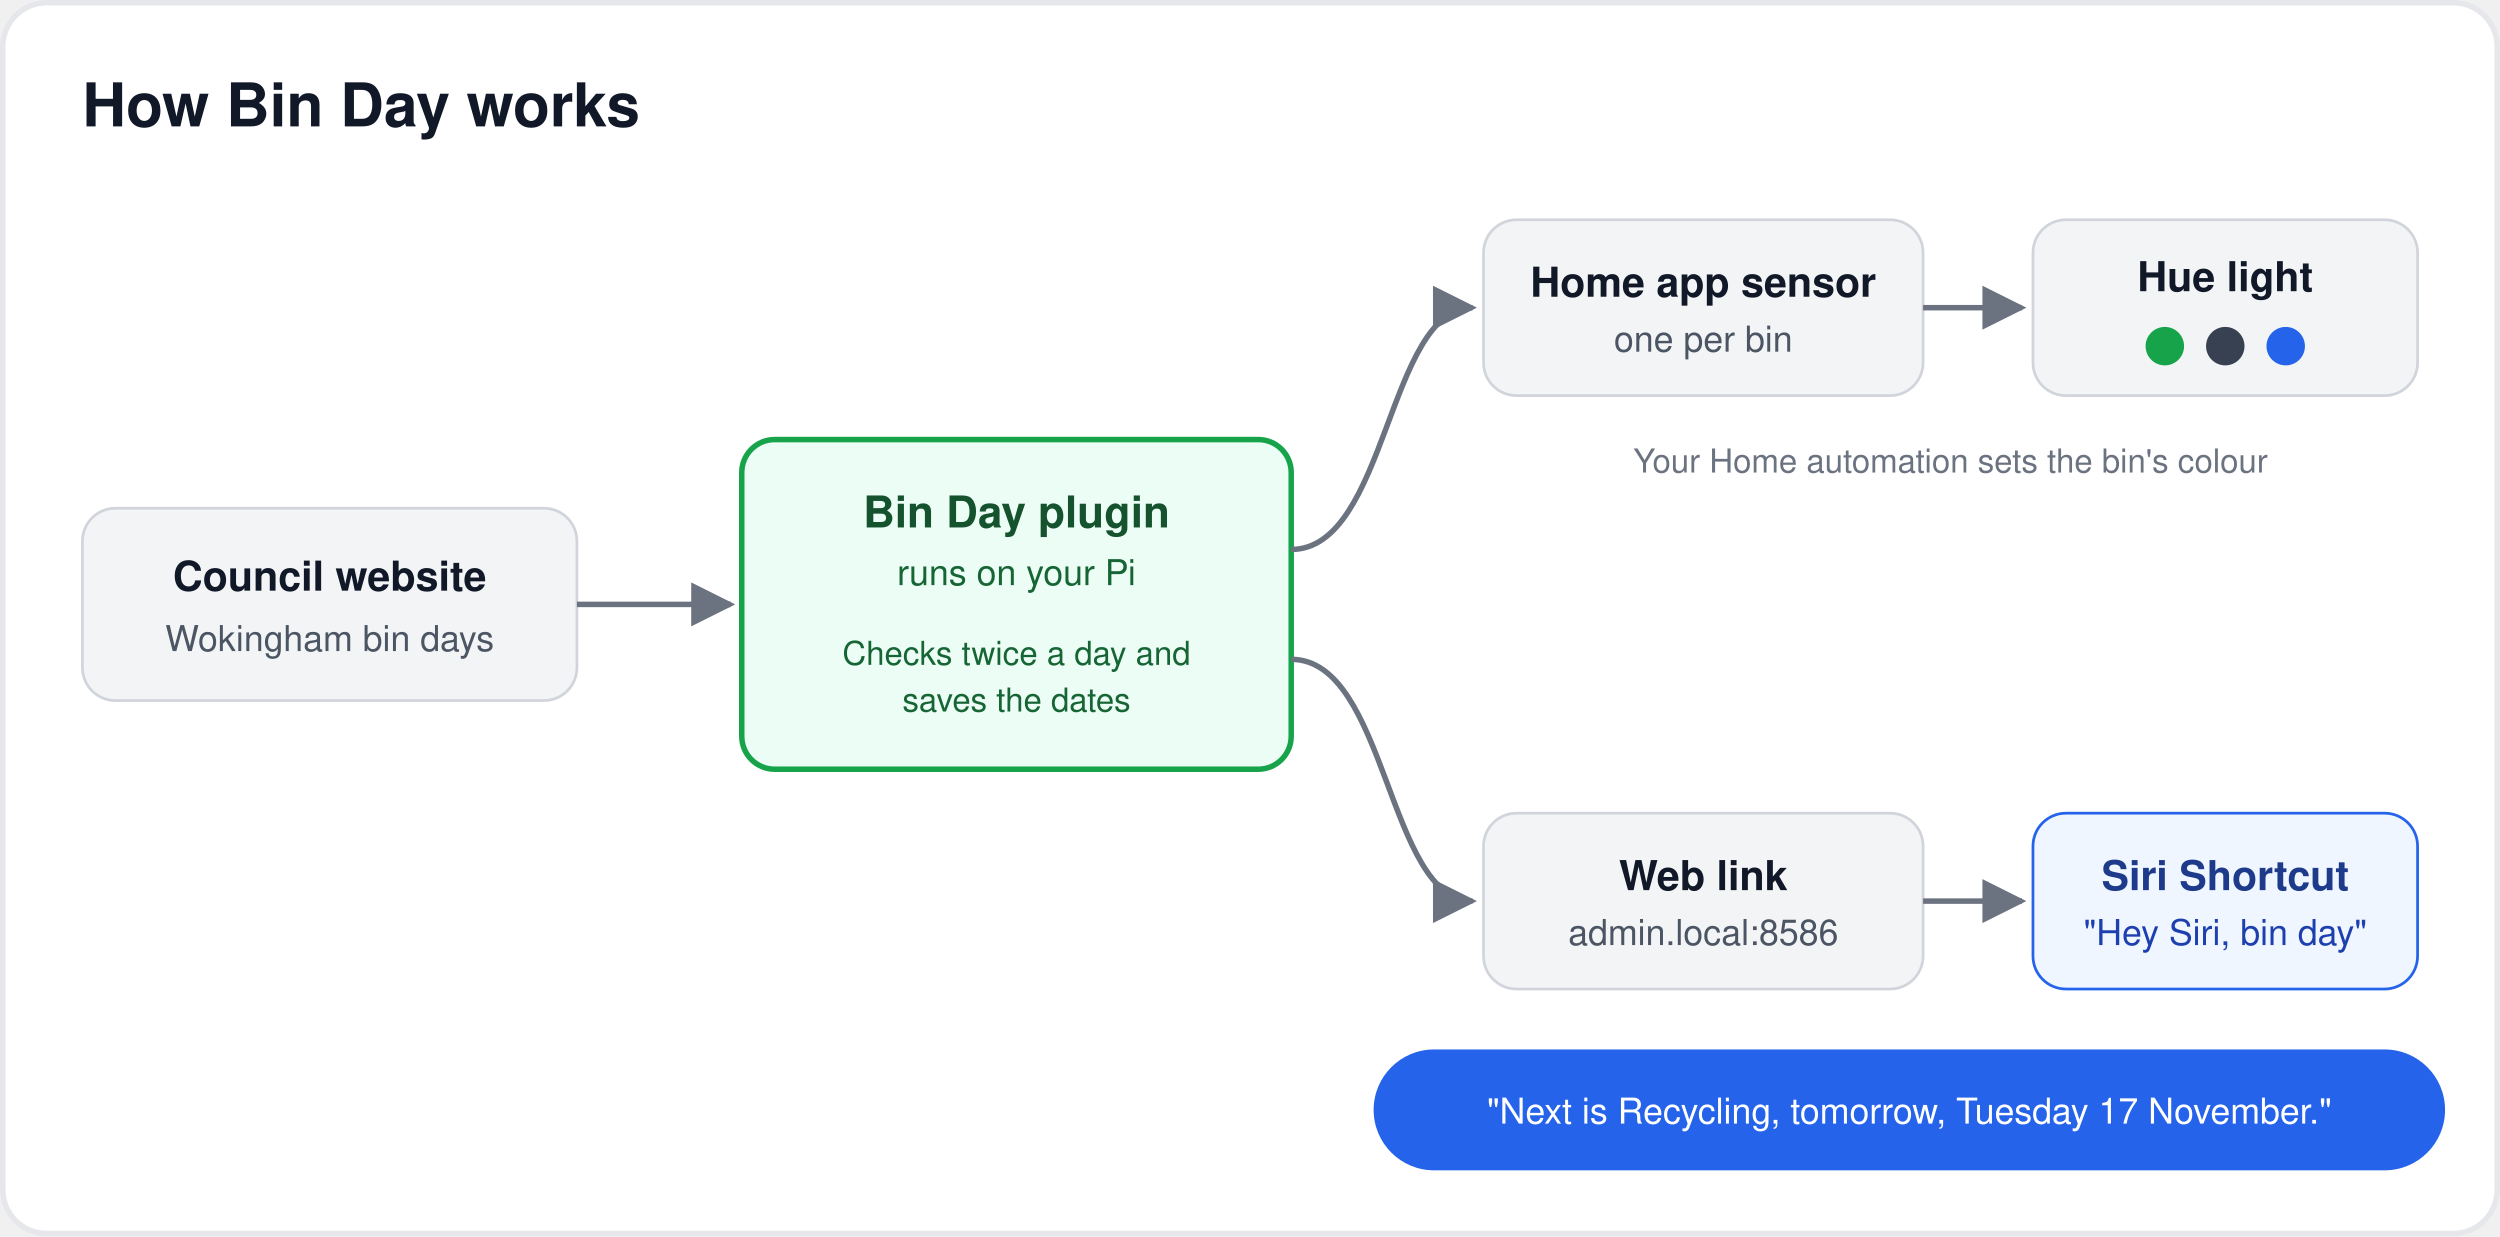
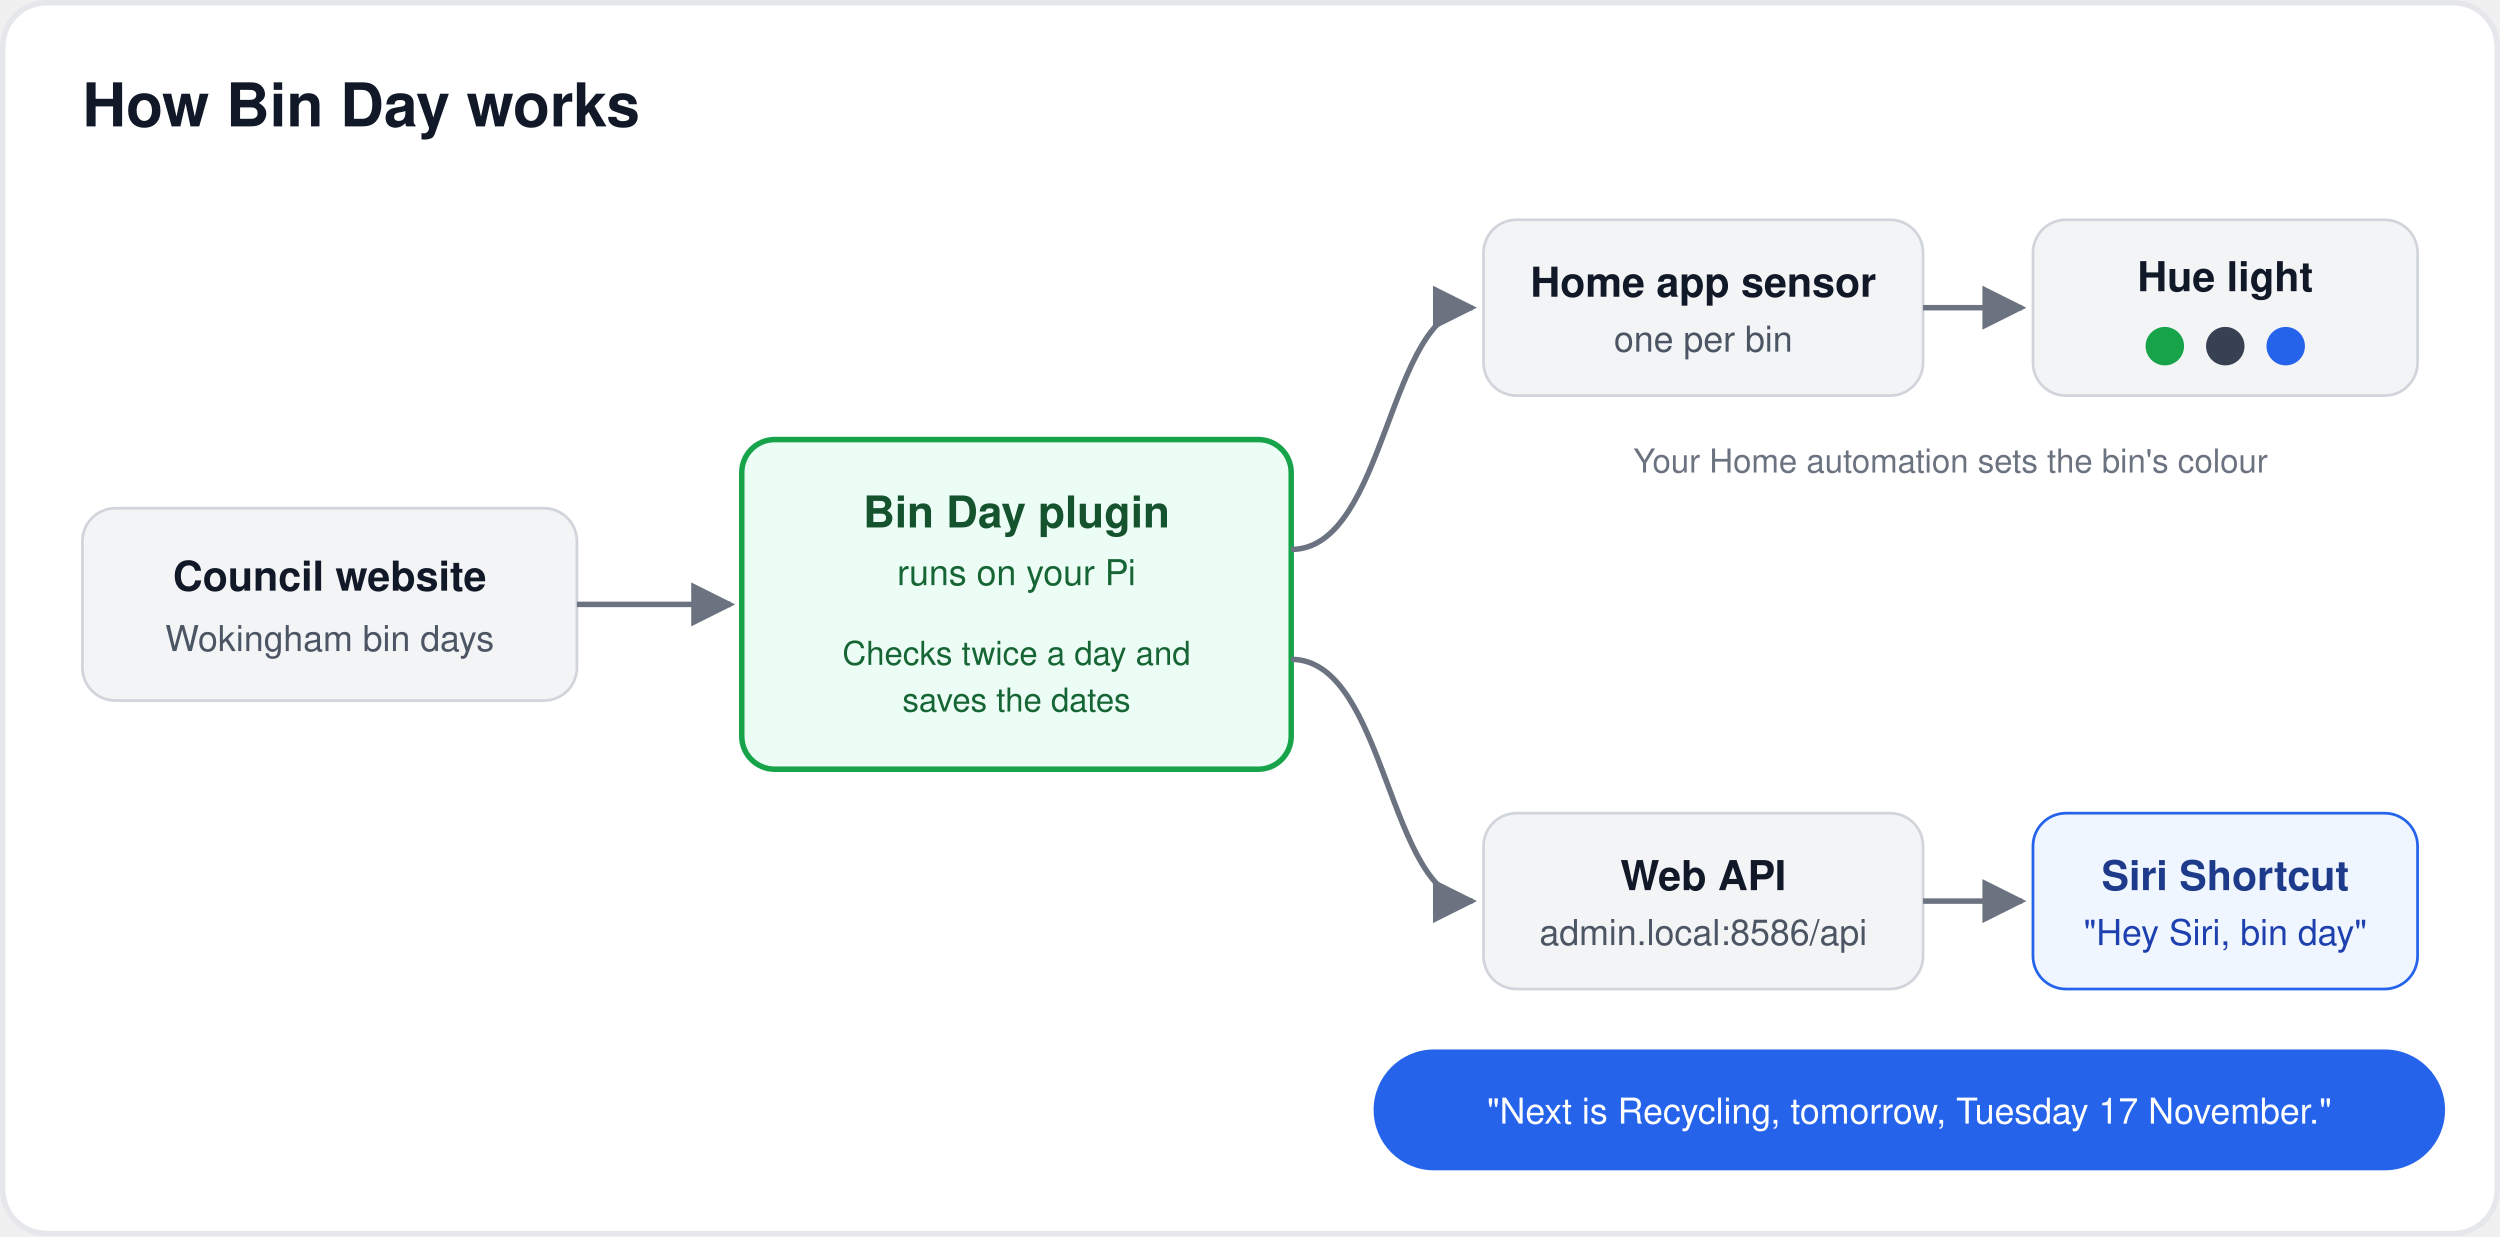
<svg xmlns="http://www.w3.org/2000/svg" viewBox="0 0 910 450" width="910" height="450" font-family="-apple-system, 'Segoe UI', Helvetica, Arial, sans-serif">
  <defs>
    <marker id="arrow" viewBox="0 0 10 10" refX="9" refY="5" markerWidth="8" markerHeight="8" orient="auto-start-reverse">
      <path d="M0,0 L10,5 L0,10 z" fill="#6b7280" />
    </marker>
  </defs>
  <rect x="1" y="1" width="908" height="448" rx="16" fill="#ffffff" stroke="#e5e7eb" stroke-width="2" />
  <text x="30" y="46" font-size="22" font-weight="700" fill="#111827">How Bin Day works</text>
  <rect x="30" y="185" width="180" height="70" rx="12" fill="#f3f4f6" stroke="#d1d5db" />
  <text x="120" y="215" font-size="15" font-weight="600" fill="#111827" text-anchor="middle">Council website</text>
  <text x="120" y="237" font-size="13" fill="#4b5563" text-anchor="middle">Wokingham bin days</text>
  <rect x="270" y="160" width="200" height="120" rx="12" fill="#ecfdf5" stroke="#16a34a" stroke-width="2" />
  <text x="370" y="192" font-size="16" font-weight="700" fill="#14532d" text-anchor="middle">Bin Day plugin</text>
  <text x="370" y="213" font-size="13" fill="#166534" text-anchor="middle">runs on your Pi</text>
  <text x="370" y="242" font-size="12" fill="#166534" text-anchor="middle">Checks twice a day and</text>
  <text x="370" y="259" font-size="12" fill="#166534" text-anchor="middle">saves the dates</text>
  <rect x="540" y="80" width="160" height="64" rx="12" fill="#f3f4f6" stroke="#d1d5db" />
  <text x="620" y="108" font-size="15" font-weight="600" fill="#111827" text-anchor="middle">Home app sensor</text>
  <text x="620" y="128" font-size="13" fill="#4b5563" text-anchor="middle">one per bin</text>
  <rect x="740" y="80" width="140" height="64" rx="12" fill="#f3f4f6" stroke="#d1d5db" />
  <text x="810" y="106" font-size="15" font-weight="600" fill="#111827" text-anchor="middle">Hue light</text>
  <circle cx="788" cy="126" r="7" fill="#16a34a" />
  <circle cx="810" cy="126" r="7" fill="#374151" />
  <circle cx="832" cy="126" r="7" fill="#2563eb" />
  <text x="710" y="172" font-size="12" fill="#6b7280" text-anchor="middle">Your Home automation sets the bin's colour</text>
  <rect x="540" y="296" width="160" height="64" rx="12" fill="#f3f4f6" stroke="#d1d5db" />
-   <text x="620" y="324" font-size="15" font-weight="600" fill="#111827" text-anchor="middle">Web link</text>
-   <text x="620" y="344" font-size="13" fill="#4b5563" text-anchor="middle">admin.local:8586</text>
+   <text x="620" y="324" font-size="15" font-weight="600" fill="#111827" text-anchor="middle">Web API</text>
+   <text x="620" y="344" font-size="13" fill="#4b5563" text-anchor="middle">admin.local:8586/api</text>
  <rect x="740" y="296" width="140" height="64" rx="12" fill="#eff6ff" stroke="#2563eb" />
  <text x="810" y="324" font-size="15" font-weight="600" fill="#1e3a8a" text-anchor="middle">Siri Shortcut</text>
  <text x="810" y="344" font-size="13" fill="#1e40af" text-anchor="middle">"Hey Siri, bin day"</text>
  <rect x="500" y="382" width="390" height="44" rx="22" fill="#2563eb" />
  <text x="695" y="409" font-size="13" fill="#ffffff" text-anchor="middle">"Next is Recycling, tomorrow, Tuesday 17 November."</text>
  <path d="M210 220 L266 220" stroke="#6b7280" stroke-width="2" fill="none" marker-end="url(#arrow)" />
  <path d="M470 200 C505 200 505 112 536 112" stroke="#6b7280" stroke-width="2" fill="none" marker-end="url(#arrow)" />
  <path d="M470 240 C505 240 505 328 536 328" stroke="#6b7280" stroke-width="2" fill="none" marker-end="url(#arrow)" />
  <path d="M700 112 L736 112" stroke="#6b7280" stroke-width="2" fill="none" marker-end="url(#arrow)" />
  <path d="M700 328 L736 328" stroke="#6b7280" stroke-width="2" fill="none" marker-end="url(#arrow)" />
</svg>
